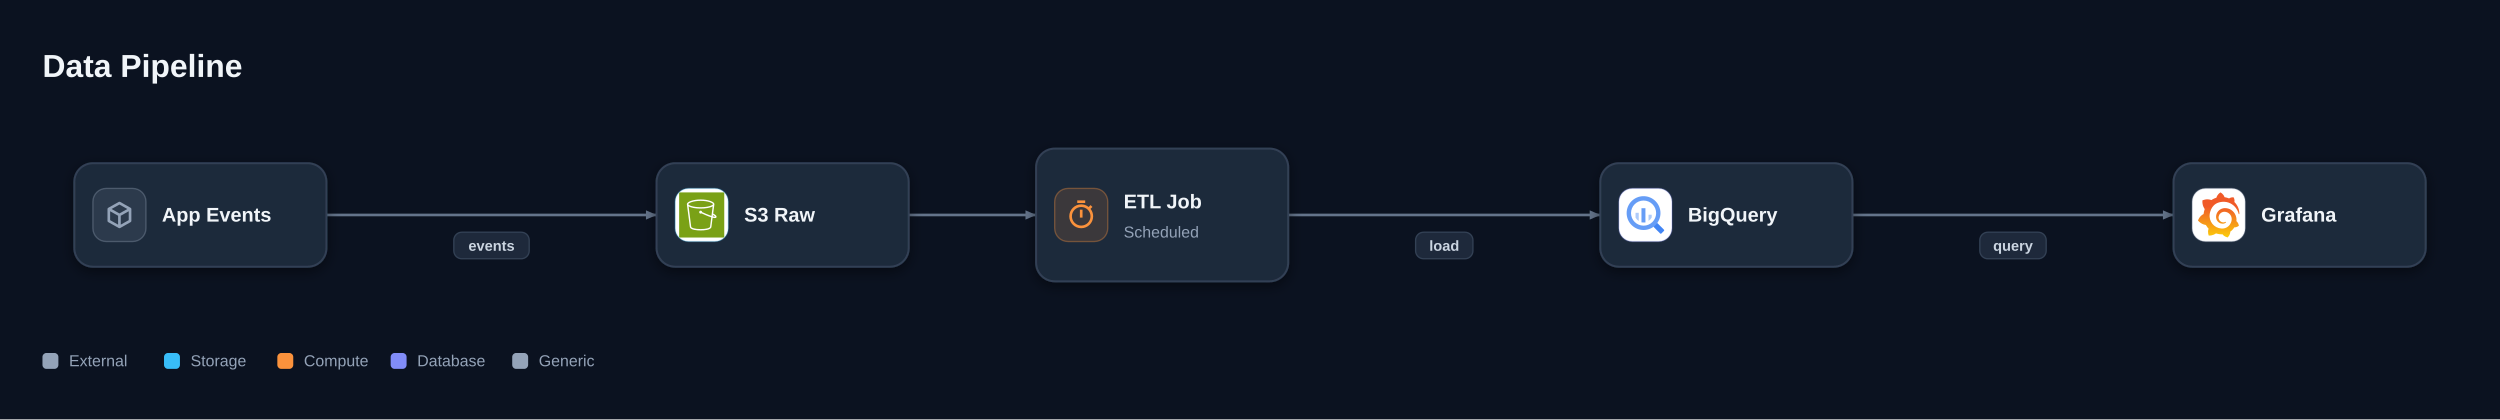
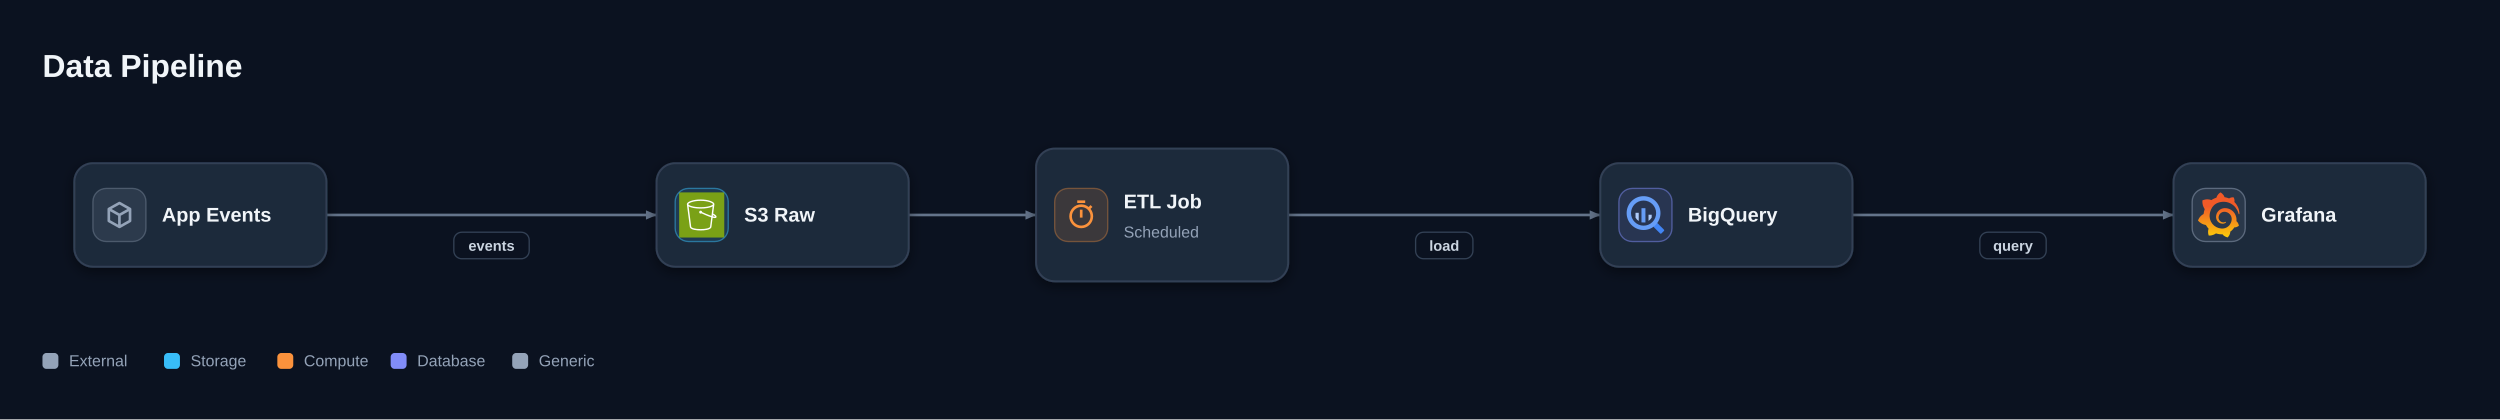
<svg xmlns="http://www.w3.org/2000/svg" width="1884" height="316" viewBox="0 0 1884 316">
  <defs>
    <filter id="card-shadow" x="-40%" y="-40%" width="180%" height="180%">
      <feDropShadow dx="0" dy="3" stdDeviation="5" flood-color="rgba(0, 0, 0, 0.45)" />
    </filter>
  </defs>
  <rect x="0" y="0" width="1884" height="316" fill="#0b1220" />
  <text x="32" y="58" font-family="&quot;Segoe UI&quot;, &quot;Helvetica Neue&quot;, Arial, sans-serif" font-size="24" font-weight="700" fill="#f1f5f9">Data Pipeline</text>
  <g transform="translate(32, 88)">
    <path d="M214,74 L462.8,74" fill="none" stroke="#64748b" stroke-width="2" />
    <path d="M-8,-3.5 L0,0 L-8,3.5 Z" fill="#64748b" transform="translate(462.8 74) rotate(0)" />
    <g>
-       <rect x="310" y="87" width="56.8" height="20" rx="6" fill="#1e293b" stroke="#334155" stroke-width="1" />
+       <rect x="310" y="87" width="56.8" height="20" rx="6" fill="rgba(11, 18, 32, 0.85)" stroke="#334155" stroke-width="1" />
      <text x="338.4" y="101" font-family="&quot;Segoe UI&quot;, &quot;Helvetica Neue&quot;, Arial, sans-serif" font-size="11" font-weight="600" text-anchor="middle" fill="#cbd5e1">events</text>
    </g>
    <path d="M652.8,74 L748.8,74" fill="none" stroke="#64748b" stroke-width="2" />
    <path d="M-8,-3.5 L0,0 L-8,3.5 Z" fill="#64748b" transform="translate(748.8 74) rotate(0)" />
    <path d="M938.8,74 L1174,74" fill="none" stroke="#64748b" stroke-width="2" />
    <path d="M-8,-3.5 L0,0 L-8,3.5 Z" fill="#64748b" transform="translate(1174 74) rotate(0)" />
    <g>
-       <rect x="1034.8" y="87" width="43.2" height="20" rx="6" fill="#1e293b" stroke="#334155" stroke-width="1" />
+       <rect x="1034.8" y="87" width="43.2" height="20" rx="6" fill="rgba(11, 18, 32, 0.85)" stroke="#334155" stroke-width="1" />
      <text x="1056.4" y="101" font-family="&quot;Segoe UI&quot;, &quot;Helvetica Neue&quot;, Arial, sans-serif" font-size="11" font-weight="600" text-anchor="middle" fill="#cbd5e1">load</text>
    </g>
    <path d="M1364,74 L1606,74" fill="none" stroke="#64748b" stroke-width="2" />
    <path d="M-8,-3.5 L0,0 L-8,3.5 Z" fill="#64748b" transform="translate(1606 74) rotate(0)" />
    <g>
-       <rect x="1460" y="87" width="50" height="20" rx="6" fill="#1e293b" stroke="#334155" stroke-width="1" />
+       <rect x="1460" y="87" width="50" height="20" rx="6" fill="rgba(11, 18, 32, 0.85)" stroke="#334155" stroke-width="1" />
      <text x="1485" y="101" font-family="&quot;Segoe UI&quot;, &quot;Helvetica Neue&quot;, Arial, sans-serif" font-size="11" font-weight="600" text-anchor="middle" fill="#cbd5e1">query</text>
    </g>
    <g transform="translate(24, 35)">
      <rect x="0" y="0" width="190" height="78" rx="14" fill="#1e293b" stroke="#334155" stroke-width="1.5" filter="url(#card-shadow)" />
      <rect x="14" y="19" width="40" height="40" rx="10" fill="#94a3b8" fill-opacity="0.14" stroke="#94a3b8" stroke-opacity="0.35" />
      <svg x="22" y="27" width="24" height="24" viewBox="0 0 24 24">
        <path fill="#94a3b8" d="M21 16.5c0 .38-.21.71-.53.88l-7.9 4.44c-.16.12-.36.18-.57.18s-.41-.06-.57-.18l-7.9-4.44A.99.99 0 0 1 3 16.5v-9c0-.38.21-.71.53-.88l7.9-4.44c.16-.12.36-.18.57-.18s.41.06.57.18l7.9 4.44c.32.17.53.5.53.88zM12 4.15L6.04 7.5L12 10.85l5.96-3.35zM5 15.91l6 3.38v-6.71L5 9.21zm14 0v-6.7l-6 3.37v6.71z" />
      </svg>
      <text x="66" y="44" font-family="&quot;Segoe UI&quot;, &quot;Helvetica Neue&quot;, Arial, sans-serif" font-size="15" font-weight="600" fill="#f1f5f9">App Events</text>
    </g>
    <g transform="translate(462.8, 35)">
      <rect x="0" y="0" width="190" height="78" rx="14" fill="#1e293b" stroke="#334155" stroke-width="1.5" filter="url(#card-shadow)" />
      <clipPath id="clip-badge-raw">
        <rect x="14" y="19" width="40" height="40" rx="10" />
      </clipPath>
-       <rect x="14" y="19" width="40" height="40" rx="10" fill="#ffffff" />
+       <rect x="14" y="19" width="40" height="40" rx="10" fill="#38bdf8" fill-opacity="0.12" />
      <g clip-path="url(#clip-badge-raw)">
        <svg x="17" y="22" width="34" height="34" viewBox="0 0 64 64">
          <g id="Icon-Architecture/48/Arch_Amazon-Simple-Storage-Service_48" stroke="none" stroke-width="1" fill="none" fill-rule="evenodd">
            <g id="Icon-Architecture-BG/48/Storage" fill="#7AA116">
              <rect id="Rectangle" x="0" y="0" width="64" height="64" />
            </g>
            <g id="Icon-Service/48/Amazon-Simple-Storage-Service_48" transform="translate(10.9998, 10.0002)" fill="#FFFFFF">
              <path d="M36.759,23.948 L36.993,22.131 C39.166,23.385 39.842,24.121 40.037,24.424 C39.713,24.485 38.832,24.509 36.759,23.948 L36.759,23.948 Z M19.5,11 C9.125,11 2.382,8.488 2,6.696 L2,6.511 C2.349,5.392 8.14,2 19.5,2 C30.84,2 36.632,5.381 37,6.505 L37,6.616 C36.724,8.446 29.961,11 19.5,11 L19.5,11 Z M34.818,23.362 C30.053,21.797 23.912,18.979 21.594,17.888 C21.535,16.786 20.628,15.906 19.512,15.906 C18.358,15.906 17.418,16.845 17.418,18 C17.418,19.154 18.358,20.094 19.512,20.094 C19.969,20.094 20.389,19.942 20.733,19.693 C23.132,20.822 29.619,23.798 34.558,25.38 L32.837,38.724 C32.583,40.352 27.919,42 19.497,42 C11.072,42 6.405,40.352 6.155,38.751 L2.435,9.814 C5.945,11.915 12.749,13 19.5,13 C26.25,13 33.054,11.915 36.565,9.815 L34.818,23.362 Z M39,6.5 C39,3.431 30.661,0 19.5,0 C8.339,0 -3.55271368e-15,3.431 -3.55271368e-15,6.5 L-3.55271368e-15,7.043 L4.174,39.033 C4.875,43.516 15.123,44 19.497,44 C23.869,44 34.113,43.516 34.818,39.007 L36.501,25.947 C37.778,26.279 38.812,26.456 39.616,26.455 C40.606,26.455 41.273,26.203 41.697,25.697 C42.047,25.281 42.185,24.756 42.085,24.221 C41.857,23 40.403,21.712 37.37,20.044 L37.27,19.989 L39,7.044 L39,6.5 Z" id="Amazon-Simple-Storage-Service-Icon_48_Squid" />
            </g>
          </g>
        </svg>
      </g>
-       <rect x="14" y="19" width="40" height="40" rx="10" fill="none" stroke="#38bdf8" stroke-opacity="0.25" />
+       <rect x="14" y="19" width="40" height="40" rx="10" fill="none" stroke="#38bdf8" stroke-opacity="0.5" />
      <text x="66" y="44" font-family="&quot;Segoe UI&quot;, &quot;Helvetica Neue&quot;, Arial, sans-serif" font-size="15" font-weight="600" fill="#f1f5f9">S3 Raw</text>
    </g>
    <g transform="translate(748.8, 24)">
      <rect x="0" y="0" width="190" height="100" rx="14" fill="#1e293b" stroke="#334155" stroke-width="1.5" filter="url(#card-shadow)" />
      <rect x="14" y="30" width="40" height="40" rx="10" fill="#fb923c" fill-opacity="0.14" stroke="#fb923c" stroke-opacity="0.35" />
      <svg x="22" y="38" width="24" height="24" viewBox="0 0 24 24">
        <path fill="#fb923c" d="M12 20a7 7 0 0 1-7-7a7 7 0 0 1 7-7a7 7 0 0 1 7 7a7 7 0 0 1-7 7m7.03-12.61l1.42-1.42c-.45-.51-.9-.97-1.41-1.41L17.62 6c-1.55-1.26-3.5-2-5.62-2a9 9 0 0 0-9 9a9 9 0 0 0 9 9c5 0 9-4.03 9-9c0-2.12-.74-4.07-1.97-5.61M11 14h2V8h-2m4-7H9v2h6z" />
      </svg>
      <text x="66" y="45" font-family="&quot;Segoe UI&quot;, &quot;Helvetica Neue&quot;, Arial, sans-serif" font-size="15" font-weight="600" fill="#f1f5f9">ETL Job</text>
      <text x="66" y="67" font-family="&quot;Segoe UI&quot;, &quot;Helvetica Neue&quot;, Arial, sans-serif" font-size="12" fill="#94a3b8">Scheduled</text>
    </g>
    <g transform="translate(1174, 35)">
      <rect x="0" y="0" width="190" height="78" rx="14" fill="#1e293b" stroke="#334155" stroke-width="1.5" filter="url(#card-shadow)" />
      <clipPath id="clip-badge-warehouse">
        <rect x="14" y="19" width="40" height="40" rx="10" />
      </clipPath>
-       <rect x="14" y="19" width="40" height="40" rx="10" fill="#ffffff" />
+       <rect x="14" y="19" width="40" height="40" rx="10" fill="#818cf8" fill-opacity="0.12" />
      <g clip-path="url(#clip-badge-warehouse)">
        <svg x="17" y="22" width="34" height="34" viewBox="0 0 24 24">
          <defs>
            <style>.cls-1,.cls-2{fill:#aecbfa;fill-rule:evenodd}.cls-2{fill:#669df6}</style>
          </defs>
          <g data-name="Product Icons">
            <path class="cls-1" d="M6.73 10.83v2.63a4.91 4.91 0 0 0 1.71 1.74v-4.37Z" />
            <path class="cls-2" d="M9.89 8.41v7.53A7.62 7.62 0 0 0 11 16a8 8 0 0 0 1 0V8.41Z" />
            <path class="cls-1" d="M13.64 11.86v3.29a5 5 0 0 0 1.7-1.82v-1.47Z" />
            <path d="m17.74 16.32-1.42 1.42a.42.42 0 0 0 0 .6l3.54 3.54a.42.42 0 0 0 .59 0l1.43-1.43a.42.42 0 0 0 0-.59l-3.54-3.54a.42.42 0 0 0-.6 0" style="fill:#4285f4;fill-rule:evenodd" />
            <path class="cls-2" d="M11 2a9 9 0 1 0 9 9 9 9 0 0 0-9-9m0 15.69A6.68 6.68 0 1 1 17.69 11 6.68 6.68 0 0 1 11 17.69" />
          </g>
        </svg>
      </g>
-       <rect x="14" y="19" width="40" height="40" rx="10" fill="none" stroke="#818cf8" stroke-opacity="0.25" />
+       <rect x="14" y="19" width="40" height="40" rx="10" fill="none" stroke="#818cf8" stroke-opacity="0.5" />
      <text x="66" y="44" font-family="&quot;Segoe UI&quot;, &quot;Helvetica Neue&quot;, Arial, sans-serif" font-size="15" font-weight="600" fill="#f1f5f9">BigQuery</text>
    </g>
    <g transform="translate(1606, 35)">
      <rect x="0" y="0" width="190" height="78" rx="14" fill="#1e293b" stroke="#334155" stroke-width="1.5" filter="url(#card-shadow)" />
      <clipPath id="clip-badge-dashboard">
        <rect x="14" y="19" width="40" height="40" rx="10" />
      </clipPath>
-       <rect x="14" y="19" width="40" height="40" rx="10" fill="#ffffff" />
+       <rect x="14" y="19" width="40" height="40" rx="10" fill="#94a3b8" fill-opacity="0.12" />
      <g clip-path="url(#clip-badge-dashboard)">
        <svg x="17" y="22" width="34" height="34" viewBox="0 0 256 279">
          <defs>
            <linearGradient id="a" x1="49.995%" x2="49.995%" y1="122.45%" y2="31.139%">
              <stop offset="0%" stop-color="#FFF100" />
              <stop offset="100%" stop-color="#F05A28" />
            </linearGradient>
          </defs>
          <path fill="url(#a)" d="M255.59 122.775c-.46-4.675-1.226-10.04-2.759-16.017a98.01 98.01 0 0 0-7.204-19.16 106.69 106.69 0 0 0-13.412-20.54c-2.222-2.681-4.675-5.287-7.28-7.816 3.908-15.558-4.752-29.046-4.752-29.046-14.945-.92-24.448 4.675-27.973 7.204-.613-.23-1.15-.537-1.763-.767-2.529-.996-5.135-1.992-7.894-2.835a130.374 130.374 0 0 0-8.277-2.3c-2.835-.69-5.67-1.226-8.583-1.686-.537-.076-.996-.153-1.533-.23C157.646 8.738 138.946 0 138.946 0c-20.922 13.258-24.831 31.805-24.831 31.805s-.077.383-.23 1.073c-1.15.307-2.299.69-3.449.996-1.609.46-3.218 1.073-4.751 1.686a123.11 123.11 0 0 0-4.752 1.916 117.205 117.205 0 0 0-9.35 4.599c-2.989 1.686-5.9 3.525-8.737 5.441l-.766-.307c-28.97-11.036-54.643 2.223-54.643 2.223-2.376 30.809 11.572 50.198 14.331 53.724-.69 1.916-1.303 3.832-1.916 5.748-2.146 6.974-3.755 14.101-4.751 21.535-.154 1.073-.307 2.146-.384 3.219C7.894 146.916 0 173.97 0 173.97c22.302 25.674 48.359 27.283 48.359 27.283l.077-.076c3.295 5.9 7.127 11.495 11.419 16.783a111.904 111.904 0 0 0 5.671 6.362c-8.124 23.298 1.15 42.61 1.15 42.61 24.83.92 41.155-10.882 44.603-13.564a84.473 84.473 0 0 0 7.511 2.222 109.703 109.703 0 0 0 23.298 3.449c1.916.076 3.909.153 5.825.076H150.672l1.226-.076v.076c11.726 16.708 32.265 19.084 32.265 19.084 14.638-15.405 15.48-30.733 15.48-34.028v-1.38c3.066-2.145 5.979-4.445 8.738-6.974 5.824-5.288 10.959-11.342 15.25-17.857l1.15-1.839c16.554.92 28.28-10.27 28.28-10.27-2.759-17.243-12.569-25.673-14.638-27.283 0 0-.077-.076-.23-.153-.153-.077-.153-.153-.153-.153-.077-.077-.23-.154-.383-.23.076-1.073.153-2.07.23-3.142.153-1.84.153-3.756.153-5.595v-2.913l-.077-1.149-.076-1.533c0-.536-.077-.996-.154-1.456-.076-.46-.076-.996-.153-1.456l-.153-1.456-.23-1.456c-.307-1.916-.613-3.756-1.073-5.672-1.763-7.433-4.675-14.484-8.43-20.845a70.373 70.373 0 0 0-14.025-16.707c-5.365-4.752-11.42-8.584-17.704-11.42-6.36-2.835-12.952-4.675-19.543-5.518-3.295-.46-6.59-.613-9.886-.536h-2.453l-1.226.077c-.46 0-.92.076-1.303.076a51.958 51.958 0 0 0-4.981.69c-6.591 1.226-12.799 3.602-18.24 6.897-5.441 3.296-10.193 7.358-14.025 11.956a54.7 54.7 0 0 0-8.89 15.021 52.857 52.857 0 0 0-3.525 16.094c-.077 1.303-.077 2.683-.077 3.986v.996l.077 1.073c.076.613.076 1.303.153 1.916.23 2.682.766 5.288 1.456 7.74 1.456 4.982 3.755 9.503 6.59 13.335 2.836 3.832 6.285 6.975 9.887 9.504 3.602 2.452 7.51 4.215 11.343 5.364 3.832 1.15 7.664 1.61 11.266 1.61H154.58c.23 0 .46 0 .689-.077.383 0 .766-.077 1.15-.077.076 0 .23 0 .306-.076l.383-.077c.23 0 .46-.076.69-.076.46-.077.843-.154 1.303-.23.46-.077.843-.154 1.226-.307.843-.153 1.61-.46 2.376-.69 1.533-.536 3.066-1.15 4.368-1.839 1.38-.69 2.606-1.533 3.832-2.3.307-.23.69-.459.997-.766 1.226-.996 1.456-2.835.46-4.061-.844-1.073-2.376-1.38-3.603-.69l-.92.46a24.914 24.914 0 0 1-3.295 1.38c-1.15.382-2.375.689-3.602.919-.613.076-1.226.153-1.916.23-.306 0-.613.076-.996.076h-1.84c-.383 0-.766 0-1.149-.076H154.58c-.153 0-.383 0-.536-.077-.383-.077-.69-.077-1.073-.153-2.836-.383-5.671-1.226-8.354-2.453a29.275 29.275 0 0 1-7.74-5.058c-2.376-2.146-4.445-4.675-6.055-7.587-1.61-2.912-2.759-6.131-3.295-9.503-.23-1.686-.383-3.449-.307-5.135 0-.46.077-.92.077-1.38v-.613c0-.23.077-.46.077-.69.076-.919.23-1.839.383-2.758 1.303-7.358 4.981-14.562 10.653-20.003 1.456-1.38 2.988-2.606 4.598-3.755a31.705 31.705 0 0 1 5.211-2.99 35.739 35.739 0 0 1 5.672-2.068c1.915-.537 3.908-.844 5.977-1.073.997-.077 1.993-.154 3.066-.154h2.376l.843.077c2.222.153 4.368.46 6.514.996 4.292.92 8.507 2.53 12.415 4.675 7.818 4.369 14.485 11.113 18.547 19.237 2.07 4.061 3.525 8.43 4.215 12.951.153 1.15.307 2.3.383 3.45l.077.842.077.843v3.296c0 .536-.077 1.456-.077 1.992-.077 1.227-.23 2.53-.383 3.756s-.383 2.452-.613 3.678a49.548 49.548 0 0 1-.843 3.602 64.129 64.129 0 0 1-2.3 7.128 62.417 62.417 0 0 1-7.204 13.105c-5.9 8.124-13.948 14.715-23.144 18.93-4.599 2.069-9.427 3.602-14.408 4.368-2.453.46-4.982.69-7.511.766h-3.832a36.08 36.08 0 0 1-4.062-.23c-5.365-.383-10.653-1.379-15.864-2.835-5.135-1.456-10.116-3.525-14.868-5.978-9.427-5.058-17.933-11.956-24.524-20.31a79.015 79.015 0 0 1-8.584-13.334 79.197 79.197 0 0 1-5.671-14.638c-1.38-5.058-2.223-10.193-2.606-15.405l-.077-.996v-6.821c.077-2.529.307-5.211.614-7.817.306-2.606.766-5.288 1.302-7.894.537-2.605 1.15-5.211 1.916-7.817a102.856 102.856 0 0 1 5.442-14.791c4.368-9.35 10.04-17.704 16.86-24.371 1.686-1.686 3.449-3.22 5.288-4.752a78.196 78.196 0 0 1 5.748-4.138c1.916-1.303 3.985-2.453 6.055-3.526a39.773 39.773 0 0 1 3.142-1.533 11118896.038 11118896.038 0 0 1 3.219-1.379c2.146-.92 4.368-1.686 6.667-2.376.537-.153 1.15-.306 1.686-.536.537-.154 1.15-.307 1.686-.46 1.15-.307 2.3-.613 3.45-.843.536-.153 1.149-.23 1.762-.383.613-.154 1.15-.23 1.763-.384.613-.076 1.15-.23 1.762-.306l.843-.153.92-.154c.613-.076 1.15-.153 1.763-.23.69-.076 1.302-.153 1.992-.23.537-.076 1.456-.153 1.993-.23.383-.076.843-.076 1.226-.153l.843-.076.383-.077h.46c.69-.077 1.303-.077 1.993-.153l.996-.077h.767c.536 0 1.149-.076 1.685-.076a98.944 98.944 0 0 1 6.745 0c4.445.153 8.813.69 13.028 1.456 8.507 1.61 16.478 4.291 23.758 7.893 7.28 3.526 13.719 7.894 19.39 12.646.383.306.69.613 1.073.92.306.306.69.613.996.92.69.612 1.303 1.225 1.993 1.838.69.614 1.303 1.227 1.916 1.84a44.302 44.302 0 0 1 1.839 1.916c2.376 2.529 4.598 5.058 6.59 7.664a98.897 98.897 0 0 1 9.734 15.25l.46.92.46.92c.306.613.613 1.226.843 1.84.306.613.536 1.149.843 1.762.23.613.536 1.15.766 1.763.92 2.299 1.84 4.521 2.53 6.59 1.149 3.373 1.992 6.362 2.682 8.967a2.043 2.043 0 0 0 2.299 1.61c1.15-.077 1.992-.996 1.992-2.146.077-2.759 0-6.054-.383-9.81Z" />
        </svg>
      </g>
-       <rect x="14" y="19" width="40" height="40" rx="10" fill="none" stroke="#94a3b8" stroke-opacity="0.25" />
+       <rect x="14" y="19" width="40" height="40" rx="10" fill="none" stroke="#94a3b8" stroke-opacity="0.5" />
      <text x="66" y="44" font-family="&quot;Segoe UI&quot;, &quot;Helvetica Neue&quot;, Arial, sans-serif" font-size="15" font-weight="600" fill="#f1f5f9">Grafana</text>
    </g>
  </g>
  <g transform="translate(32, 260)">
    <g>
      <rect x="0" y="6" width="12" height="12" rx="3" fill="#94a3b8" />
      <text x="20" y="16" font-family="&quot;Segoe UI&quot;, &quot;Helvetica Neue&quot;, Arial, sans-serif" font-size="12" fill="#94a3b8">External</text>
      <rect x="91.6" y="6" width="12" height="12" rx="3" fill="#38bdf8" />
      <text x="111.6" y="16" font-family="&quot;Segoe UI&quot;, &quot;Helvetica Neue&quot;, Arial, sans-serif" font-size="12" fill="#94a3b8">Storage</text>
      <rect x="177" y="6" width="12" height="12" rx="3" fill="#fb923c" />
      <text x="197" y="16" font-family="&quot;Segoe UI&quot;, &quot;Helvetica Neue&quot;, Arial, sans-serif" font-size="12" fill="#94a3b8">Compute</text>
      <rect x="262.4" y="6" width="12" height="12" rx="3" fill="#818cf8" />
      <text x="282.4" y="16" font-family="&quot;Segoe UI&quot;, &quot;Helvetica Neue&quot;, Arial, sans-serif" font-size="12" fill="#94a3b8">Database</text>
      <rect x="354" y="6" width="12" height="12" rx="3" fill="#94a3b8" />
      <text x="374" y="16" font-family="&quot;Segoe UI&quot;, &quot;Helvetica Neue&quot;, Arial, sans-serif" font-size="12" fill="#94a3b8">Generic</text>
    </g>
  </g>
</svg>
